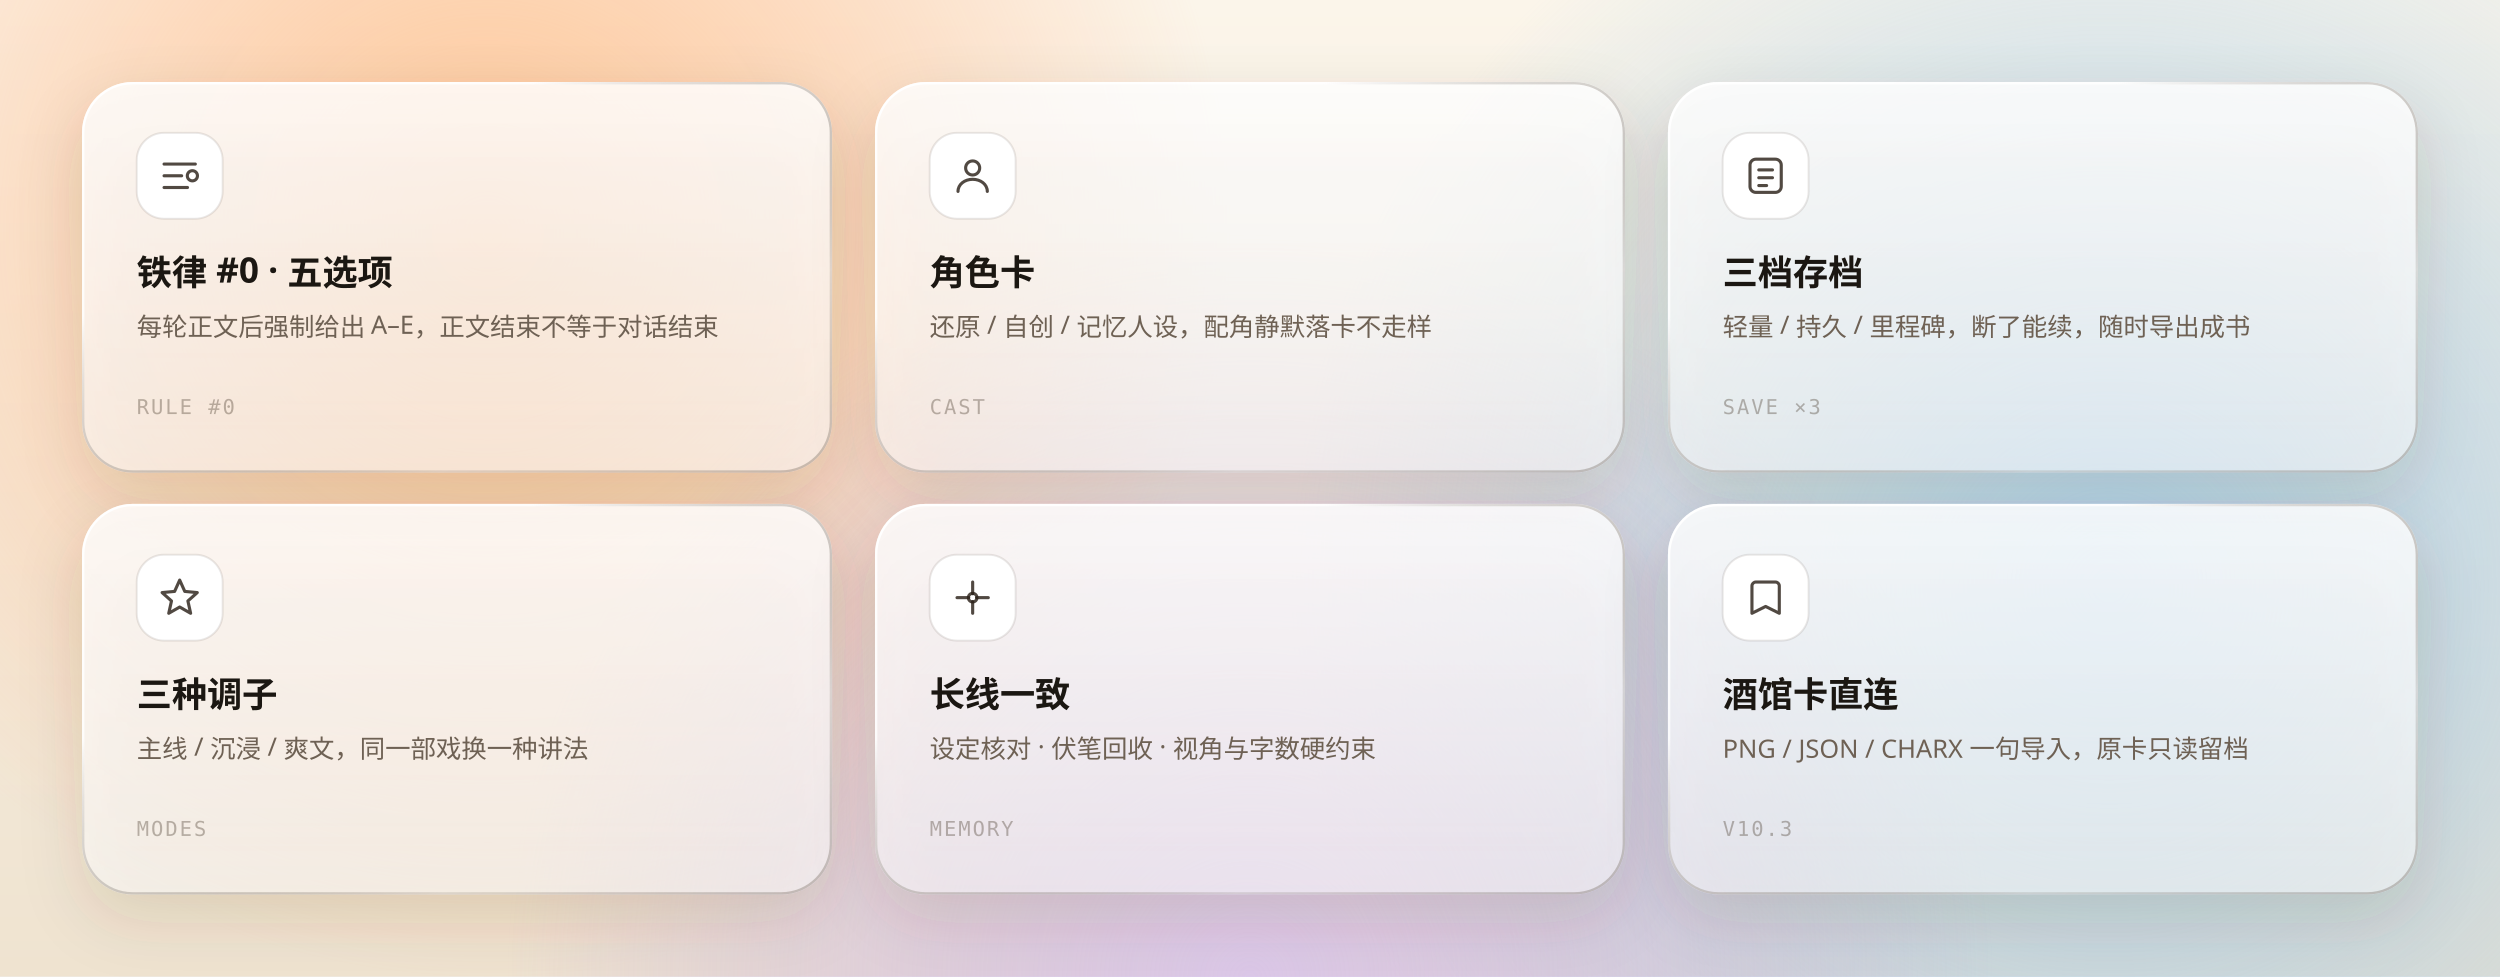
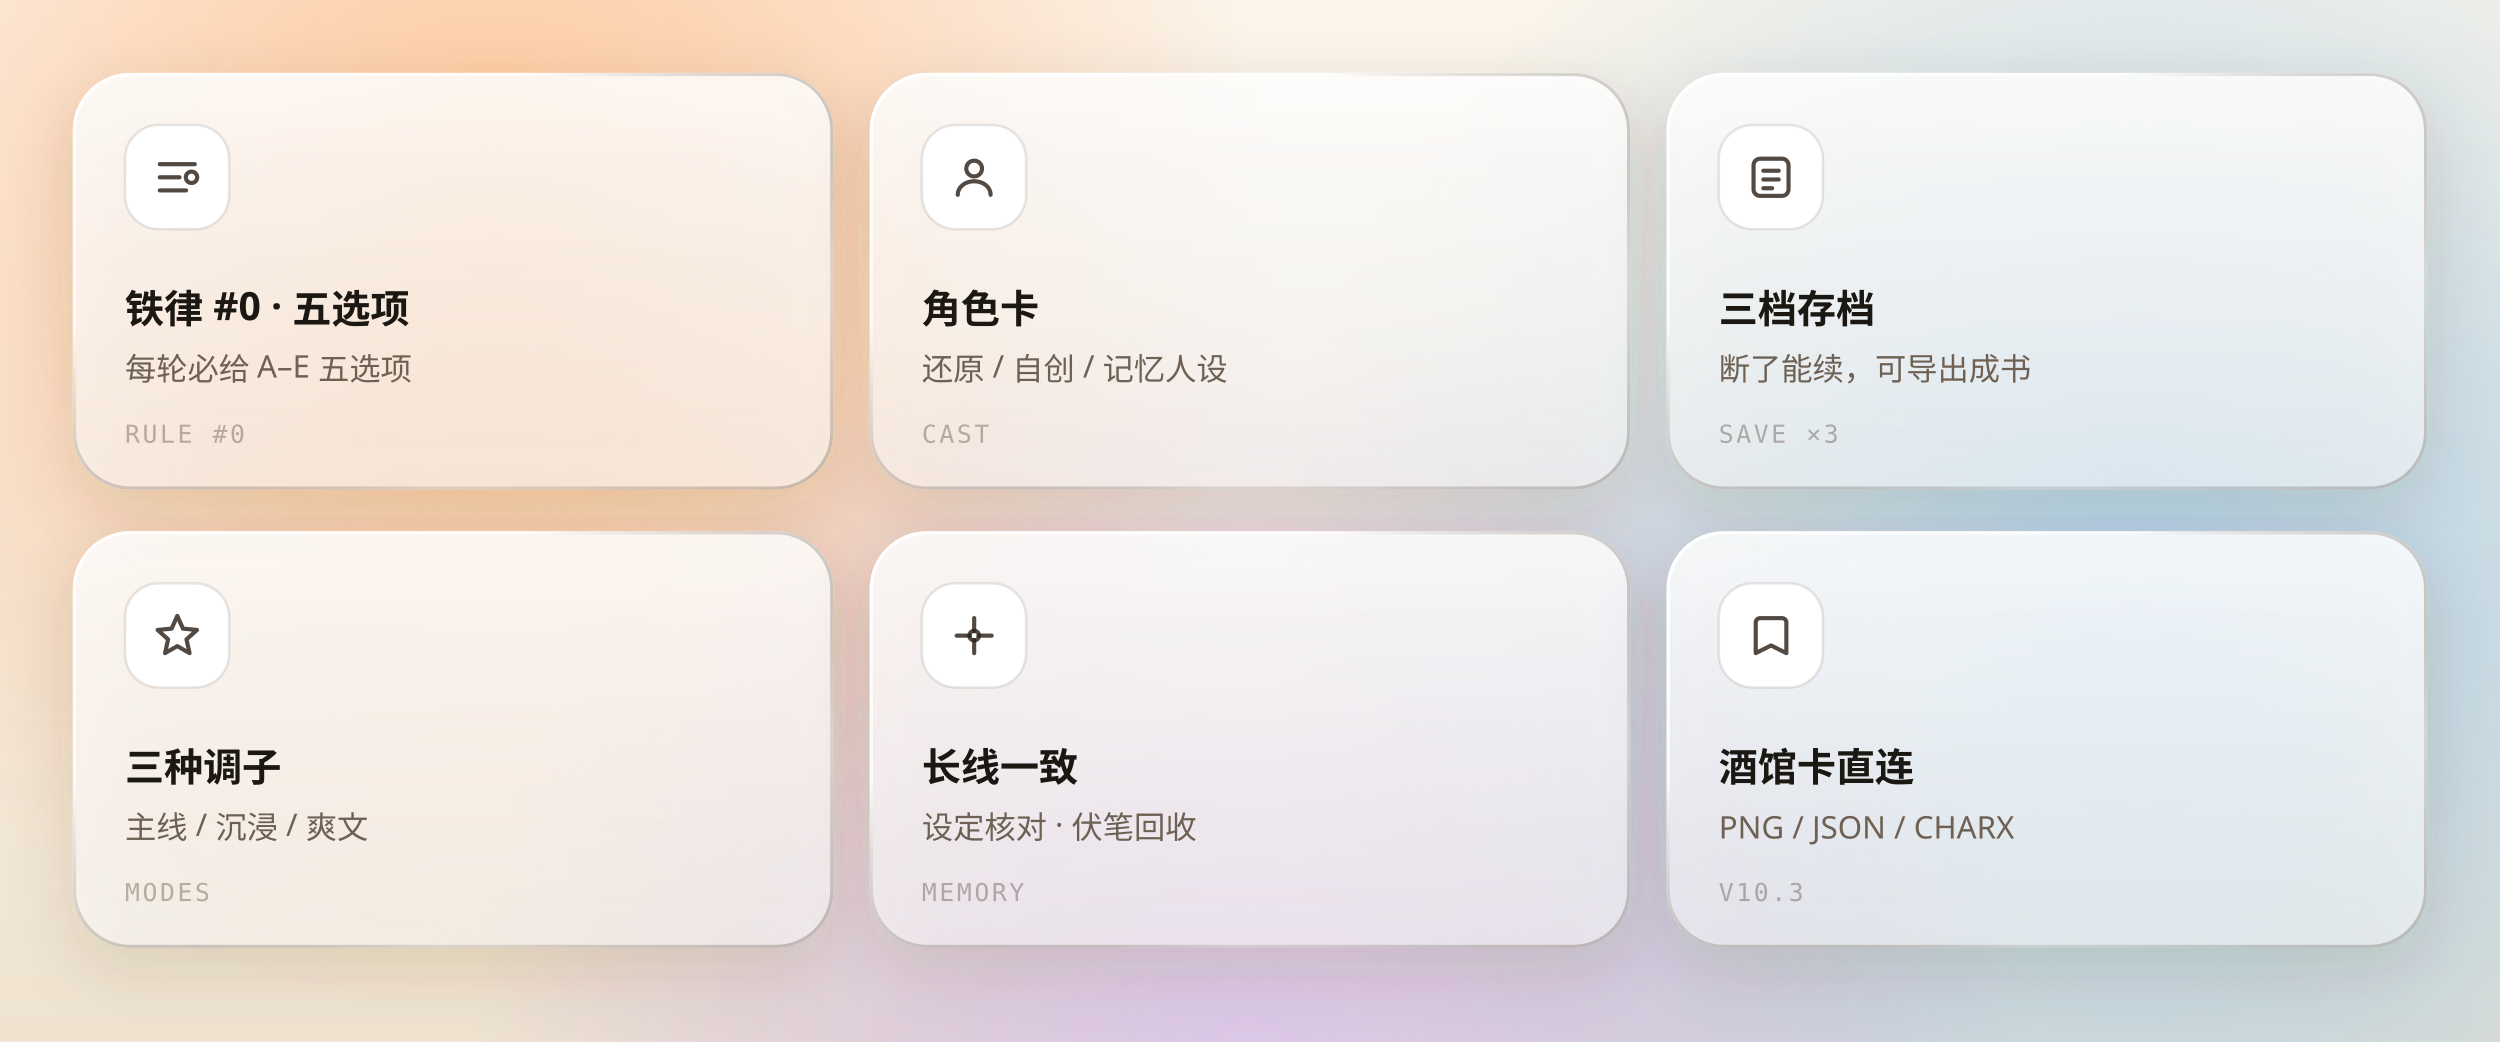
- <svg xmlns="http://www.w3.org/2000/svg" width="1280" height="500" viewBox="0 0 1280 500" role="img" aria-labelledby="ttl desc">
+ <svg xmlns="http://www.w3.org/2000/svg" width="960" height="400" viewBox="0 0 960 400" role="img" aria-labelledby="ttl desc">
  <defs>
    <linearGradient id="paper" x1="0" y1="0" x2="0" y2="1">
      <stop offset="0" stop-color="#FBF5EA" />
      <stop offset="0.55" stop-color="#F5EBDB" />
      <stop offset="1" stop-color="#EFE3D0" />
    </linearGradient>
    <radialGradient id="b1" cx="50%" cy="50%" r="50%">
      <stop offset="0" stop-color="#FFC08A" stop-opacity="0.85" />
      <stop offset="1" stop-color="#FFB183" stop-opacity="0" />
    </radialGradient>
    <radialGradient id="b2" cx="50%" cy="50%" r="50%">
      <stop offset="0" stop-color="#9FCDF0" stop-opacity="0.80" />
      <stop offset="1" stop-color="#8BC0E8" stop-opacity="0" />
    </radialGradient>
    <radialGradient id="b3" cx="50%" cy="50%" r="50%">
      <stop offset="0" stop-color="#D3BCF2" stop-opacity="0.70" />
      <stop offset="1" stop-color="#B49AE0" stop-opacity="0" />
    </radialGradient>
    <linearGradient id="card" x1="0" y1="0" x2="0" y2="1">
      <stop offset="0" stop-color="#FFFFFF" stop-opacity="0.82" />
      <stop offset="1" stop-color="#FFFFFF" stop-opacity="0.50" />
    </linearGradient>
    <linearGradient id="ring" x1="0" y1="0" x2="1" y2="1">
      <stop offset="0" stop-color="#FFFFFF" />
      <stop offset="0.30" stop-color="#FFFFFF" stop-opacity="0.80" />
      <stop offset="0.74" stop-color="#3C2D1E" stop-opacity="0.13" />
      <stop offset="1" stop-color="#3C2D1E" stop-opacity="0.26" />
    </linearGradient>
-     <filter id="lift" x="-12%" y="-18%" width="124%" height="142%">
-       <feDropShadow dx="0" dy="14" stdDeviation="16" flood-color="#4A3A2A" flood-opacity="0.22" />
+     <filter id="lift" x="-14%" y="-22%" width="128%" height="150%">
+       <feDropShadow dx="0" dy="10" stdDeviation="12" flood-color="#4A3A2A" flood-opacity="0.22" />
    </filter>
  </defs>
-   <rect width="1280" height="500" fill="url(#paper)" />
-   <circle cx="250" cy="120" r="380" fill="url(#b1)" />
-   <circle cx="1080" cy="300" r="420" fill="url(#b2)" />
-   <circle cx="640" cy="500" r="380" fill="url(#b3)" />
+   <rect width="960" height="400" fill="url(#paper)" />
+   <circle cx="190" cy="90" r="300" fill="url(#b1)" />
+   <circle cx="820" cy="240" r="330" fill="url(#b2)" />
+   <circle cx="480" cy="410" r="300" fill="url(#b3)" />
  <g font-family="'PingFang SC','Microsoft YaHei',system-ui,sans-serif">
-     <rect x="42" y="42" width="384" height="200" rx="26" fill="url(#card)" filter="url(#lift)" />
-     <rect x="42.6" y="42.6" width="382.8" height="198.8" rx="25.4" fill="none" stroke="url(#ring)" stroke-width="1.2" />
-     <rect x="70" y="68" width="44" height="44" rx="14" fill="#FFFFFF" stroke="#3C2D1E" stroke-opacity="0.11" stroke-width="1" />
-     <g transform="translate(80,78)" fill="none" stroke="#2B2119" stroke-opacity="0.82" stroke-width="1.6" stroke-linecap="round" stroke-linejoin="round">
-       <path d="M4 6h16M4 12h9M4 18h12" />
-       <circle cx="18.5" cy="12" r="2.6" />
+     <g>
+       <rect x="28" y="28" width="292" height="160" rx="22" fill="url(#card)" filter="url(#lift)" />
+       <rect x="28.6" y="28.6" width="290.8" height="158.8" rx="21.4" fill="none" stroke="url(#ring)" stroke-width="1.2" />
+       <rect x="48" y="48" width="40" height="40" rx="13" fill="#FFFFFF" stroke="#3C2D1E" stroke-opacity="0.11" />
+       <g transform="translate(58,58) scale(0.84)" fill="none" stroke="#2B2119" stroke-opacity="0.82" stroke-width="1.9" stroke-linecap="round" stroke-linejoin="round">
+         <path d="M4 6h16M4 12h9M4 18h12" />
+         <circle cx="18.5" cy="12" r="2.6" />
+       </g>
+       <text x="48" y="124" font-size="15" font-weight="600" fill="#1B1712">铁律 #0 · 五选项</text>
+       <text x="48" y="146" font-size="12" fill="#6E6154">每轮必给 A–E 五选项</text>
+       <text x="48" y="170" font-family="ui-monospace,Consolas,monospace" font-size="9.5" letter-spacing="1" fill="#3C2D1E" fill-opacity="0.34">RULE #0</text>
    </g>
-     <text x="70" y="146" font-size="18" font-weight="600" fill="#1B1712">铁律 #0 · 五选项</text>
-     <text x="70" y="172" font-size="13" fill="#6E6154">每轮正文后强制给出 A–E，正文结束不等于对话结束</text>
-     <text x="70" y="212" font-family="ui-monospace,Consolas,monospace" font-size="10.5" letter-spacing="1" fill="#3C2D1E" fill-opacity="0.34">RULE #0</text>
-     <rect x="448" y="42" width="384" height="200" rx="26" fill="url(#card)" filter="url(#lift)" />
-     <rect x="448.6" y="42.6" width="382.8" height="198.8" rx="25.4" fill="none" stroke="url(#ring)" stroke-width="1.2" />
-     <rect x="476" y="68" width="44" height="44" rx="14" fill="#FFFFFF" stroke="#3C2D1E" stroke-opacity="0.11" stroke-width="1" />
-     <g transform="translate(486,78)" fill="none" stroke="#2B2119" stroke-opacity="0.82" stroke-width="1.6" stroke-linecap="round" stroke-linejoin="round">
-       <circle cx="12" cy="8" r="3.6" />
-       <path d="M4.5 20c0-3.6 3.4-6.2 7.5-6.2s7.5 2.6 7.5 6.2" />
+     <g>
+       <rect x="334" y="28" width="292" height="160" rx="22" fill="url(#card)" filter="url(#lift)" />
+       <rect x="334.6" y="28.6" width="290.8" height="158.8" rx="21.4" fill="none" stroke="url(#ring)" stroke-width="1.2" />
+       <rect x="354" y="48" width="40" height="40" rx="13" fill="#FFFFFF" stroke="#3C2D1E" stroke-opacity="0.11" />
+       <g transform="translate(364,58) scale(0.84)" fill="none" stroke="#2B2119" stroke-opacity="0.82" stroke-width="1.9" stroke-linecap="round" stroke-linejoin="round">
+         <circle cx="12" cy="8" r="3.6" />
+         <path d="M4.5 20c0-3.6 3.4-6.2 7.5-6.2s7.5 2.6 7.5 6.2" />
+       </g>
+       <text x="354" y="124" font-size="15" font-weight="600" fill="#1B1712">角色卡</text>
+       <text x="354" y="146" font-size="12" fill="#6E6154">还原 / 自创 / 记忆人设</text>
+       <text x="354" y="170" font-family="ui-monospace,Consolas,monospace" font-size="9.5" letter-spacing="1" fill="#3C2D1E" fill-opacity="0.34">CAST</text>
    </g>
-     <text x="476" y="146" font-size="18" font-weight="600" fill="#1B1712">角色卡</text>
-     <text x="476" y="172" font-size="13" fill="#6E6154">还原 / 自创 / 记忆人设，配角静默落卡不走样</text>
-     <text x="476" y="212" font-family="ui-monospace,Consolas,monospace" font-size="10.5" letter-spacing="1" fill="#3C2D1E" fill-opacity="0.34">CAST</text>
-     <rect x="854" y="42" width="384" height="200" rx="26" fill="url(#card)" filter="url(#lift)" />
-     <rect x="854.6" y="42.6" width="382.8" height="198.8" rx="25.4" fill="none" stroke="url(#ring)" stroke-width="1.2" />
-     <rect x="882" y="68" width="44" height="44" rx="14" fill="#FFFFFF" stroke="#3C2D1E" stroke-opacity="0.11" stroke-width="1" />
-     <g transform="translate(892,78)" fill="none" stroke="#2B2119" stroke-opacity="0.82" stroke-width="1.6" stroke-linecap="round" stroke-linejoin="round">
-       <rect x="4" y="3.5" width="16" height="17" rx="3" />
-       <path d="M8.5 9h7M8.5 13h7M8.5 17h4" />
+     <g>
+       <rect x="640" y="28" width="292" height="160" rx="22" fill="url(#card)" filter="url(#lift)" />
+       <rect x="640.6" y="28.6" width="290.8" height="158.8" rx="21.4" fill="none" stroke="url(#ring)" stroke-width="1.2" />
+       <rect x="660" y="48" width="40" height="40" rx="13" fill="#FFFFFF" stroke="#3C2D1E" stroke-opacity="0.11" />
+       <g transform="translate(670,58) scale(0.84)" fill="none" stroke="#2B2119" stroke-opacity="0.82" stroke-width="1.9" stroke-linecap="round" stroke-linejoin="round">
+         <rect x="4" y="3.5" width="16" height="17" rx="3" />
+         <path d="M8.5 9h7M8.5 13h7M8.5 17h4" />
+       </g>
+       <text x="660" y="124" font-size="15" font-weight="600" fill="#1B1712">三档存档</text>
+       <text x="660" y="146" font-size="12" fill="#6E6154">断了能续，可导出成书</text>
+       <text x="660" y="170" font-family="ui-monospace,Consolas,monospace" font-size="9.5" letter-spacing="1" fill="#3C2D1E" fill-opacity="0.34">SAVE ×3</text>
    </g>
-     <text x="882" y="146" font-size="18" font-weight="600" fill="#1B1712">三档存档</text>
-     <text x="882" y="172" font-size="13" fill="#6E6154">轻量 / 持久 / 里程碑，断了能续，随时导出成书</text>
-     <text x="882" y="212" font-family="ui-monospace,Consolas,monospace" font-size="10.5" letter-spacing="1" fill="#3C2D1E" fill-opacity="0.34">SAVE ×3</text>
-     <rect x="42" y="258" width="384" height="200" rx="26" fill="url(#card)" filter="url(#lift)" />
-     <rect x="42.6" y="258.6" width="382.8" height="198.8" rx="25.4" fill="none" stroke="url(#ring)" stroke-width="1.2" />
-     <rect x="70" y="284" width="44" height="44" rx="14" fill="#FFFFFF" stroke="#3C2D1E" stroke-opacity="0.11" stroke-width="1" />
-     <g transform="translate(80,294)" fill="none" stroke="#2B2119" stroke-opacity="0.82" stroke-width="1.6" stroke-linecap="round" stroke-linejoin="round">
-       <path d="M12 3l2.6 5.8 6.4.6-4.8 4.3 1.4 6.3L12 16.8 6.4 20l1.4-6.3L3 9.4l6.4-.6z" />
+     <g>
+       <rect x="28" y="204" width="292" height="160" rx="22" fill="url(#card)" filter="url(#lift)" />
+       <rect x="28.6" y="204.6" width="290.8" height="158.8" rx="21.4" fill="none" stroke="url(#ring)" stroke-width="1.2" />
+       <rect x="48" y="224" width="40" height="40" rx="13" fill="#FFFFFF" stroke="#3C2D1E" stroke-opacity="0.11" />
+       <g transform="translate(58,234) scale(0.84)" fill="none" stroke="#2B2119" stroke-opacity="0.82" stroke-width="1.9" stroke-linecap="round" stroke-linejoin="round">
+         <path d="M12 3l2.6 5.8 6.4.6-4.8 4.3 1.4 6.3L12 16.8 6.4 20l1.4-6.3L3 9.4l6.4-.6z" />
+       </g>
+       <text x="48" y="300" font-size="15" font-weight="600" fill="#1B1712">三种调子</text>
+       <text x="48" y="322" font-size="12" fill="#6E6154">主线 / 沉浸 / 爽文</text>
+       <text x="48" y="346" font-family="ui-monospace,Consolas,monospace" font-size="9.5" letter-spacing="1" fill="#3C2D1E" fill-opacity="0.34">MODES</text>
    </g>
-     <text x="70" y="362" font-size="18" font-weight="600" fill="#1B1712">三种调子</text>
-     <text x="70" y="388" font-size="13" fill="#6E6154">主线 / 沉浸 / 爽文，同一部戏换一种讲法</text>
-     <text x="70" y="428" font-family="ui-monospace,Consolas,monospace" font-size="10.5" letter-spacing="1" fill="#3C2D1E" fill-opacity="0.34">MODES</text>
-     <rect x="448" y="258" width="384" height="200" rx="26" fill="url(#card)" filter="url(#lift)" />
-     <rect x="448.6" y="258.6" width="382.8" height="198.8" rx="25.4" fill="none" stroke="url(#ring)" stroke-width="1.2" />
-     <rect x="476" y="284" width="44" height="44" rx="14" fill="#FFFFFF" stroke="#3C2D1E" stroke-opacity="0.11" stroke-width="1" />
-     <g transform="translate(486,294)" fill="none" stroke="#2B2119" stroke-opacity="0.82" stroke-width="1.6" stroke-linecap="round" stroke-linejoin="round">
-       <path d="M12 4v6M12 14v6M4 12h6M14 12h6" />
-       <circle cx="12" cy="12" r="2.2" />
+     <g>
+       <rect x="334" y="204" width="292" height="160" rx="22" fill="url(#card)" filter="url(#lift)" />
+       <rect x="334.6" y="204.6" width="290.8" height="158.8" rx="21.4" fill="none" stroke="url(#ring)" stroke-width="1.2" />
+       <rect x="354" y="224" width="40" height="40" rx="13" fill="#FFFFFF" stroke="#3C2D1E" stroke-opacity="0.11" />
+       <g transform="translate(364,234) scale(0.84)" fill="none" stroke="#2B2119" stroke-opacity="0.82" stroke-width="1.9" stroke-linecap="round" stroke-linejoin="round">
+         <path d="M12 4v6M12 14v6M4 12h6M14 12h6" />
+         <circle cx="12" cy="12" r="2.2" />
+       </g>
+       <text x="354" y="300" font-size="15" font-weight="600" fill="#1B1712">长线一致</text>
+       <text x="354" y="322" font-size="12" fill="#6E6154">设定核对 · 伏笔回收</text>
+       <text x="354" y="346" font-family="ui-monospace,Consolas,monospace" font-size="9.5" letter-spacing="1" fill="#3C2D1E" fill-opacity="0.34">MEMORY</text>
    </g>
-     <text x="476" y="362" font-size="18" font-weight="600" fill="#1B1712">长线一致</text>
-     <text x="476" y="388" font-size="13" fill="#6E6154">设定核对 · 伏笔回收 · 视角与字数硬约束</text>
-     <text x="476" y="428" font-family="ui-monospace,Consolas,monospace" font-size="10.5" letter-spacing="1" fill="#3C2D1E" fill-opacity="0.34">MEMORY</text>
-     <rect x="854" y="258" width="384" height="200" rx="26" fill="url(#card)" filter="url(#lift)" />
-     <rect x="854.6" y="258.6" width="382.8" height="198.8" rx="25.4" fill="none" stroke="url(#ring)" stroke-width="1.2" />
-     <rect x="882" y="284" width="44" height="44" rx="14" fill="#FFFFFF" stroke="#3C2D1E" stroke-opacity="0.11" stroke-width="1" />
-     <g transform="translate(892,294)" fill="none" stroke="#2B2119" stroke-opacity="0.82" stroke-width="1.6" stroke-linecap="round" stroke-linejoin="round">
-       <path d="M7 4h10a2 2 0 0 1 2 2v14l-7-3.5L5 20V6a2 2 0 0 1 2-2z" />
+     <g>
+       <rect x="640" y="204" width="292" height="160" rx="22" fill="url(#card)" filter="url(#lift)" />
+       <rect x="640.6" y="204.6" width="290.8" height="158.8" rx="21.4" fill="none" stroke="url(#ring)" stroke-width="1.2" />
+       <rect x="660" y="224" width="40" height="40" rx="13" fill="#FFFFFF" stroke="#3C2D1E" stroke-opacity="0.11" />
+       <g transform="translate(670,234) scale(0.84)" fill="none" stroke="#2B2119" stroke-opacity="0.82" stroke-width="1.9" stroke-linecap="round" stroke-linejoin="round">
+         <path d="M7 4h10a2 2 0 0 1 2 2v14l-7-3.5L5 20V6a2 2 0 0 1 2-2z" />
+       </g>
+       <text x="660" y="300" font-size="15" font-weight="600" fill="#1B1712">酒馆卡直连</text>
+       <text x="660" y="322" font-size="12" fill="#6E6154">PNG / JSON / CHARX</text>
+       <text x="660" y="346" font-family="ui-monospace,Consolas,monospace" font-size="9.5" letter-spacing="1" fill="#3C2D1E" fill-opacity="0.34">V10.3</text>
    </g>
-     <text x="882" y="362" font-size="18" font-weight="600" fill="#1B1712">酒馆卡直连</text>
-     <text x="882" y="388" font-size="13" fill="#6E6154">PNG / JSON / CHARX 一句导入，原卡只读留档</text>
-     <text x="882" y="428" font-family="ui-monospace,Consolas,monospace" font-size="10.5" letter-spacing="1" fill="#3C2D1E" fill-opacity="0.34">V10.3</text>
  </g>
</svg>
